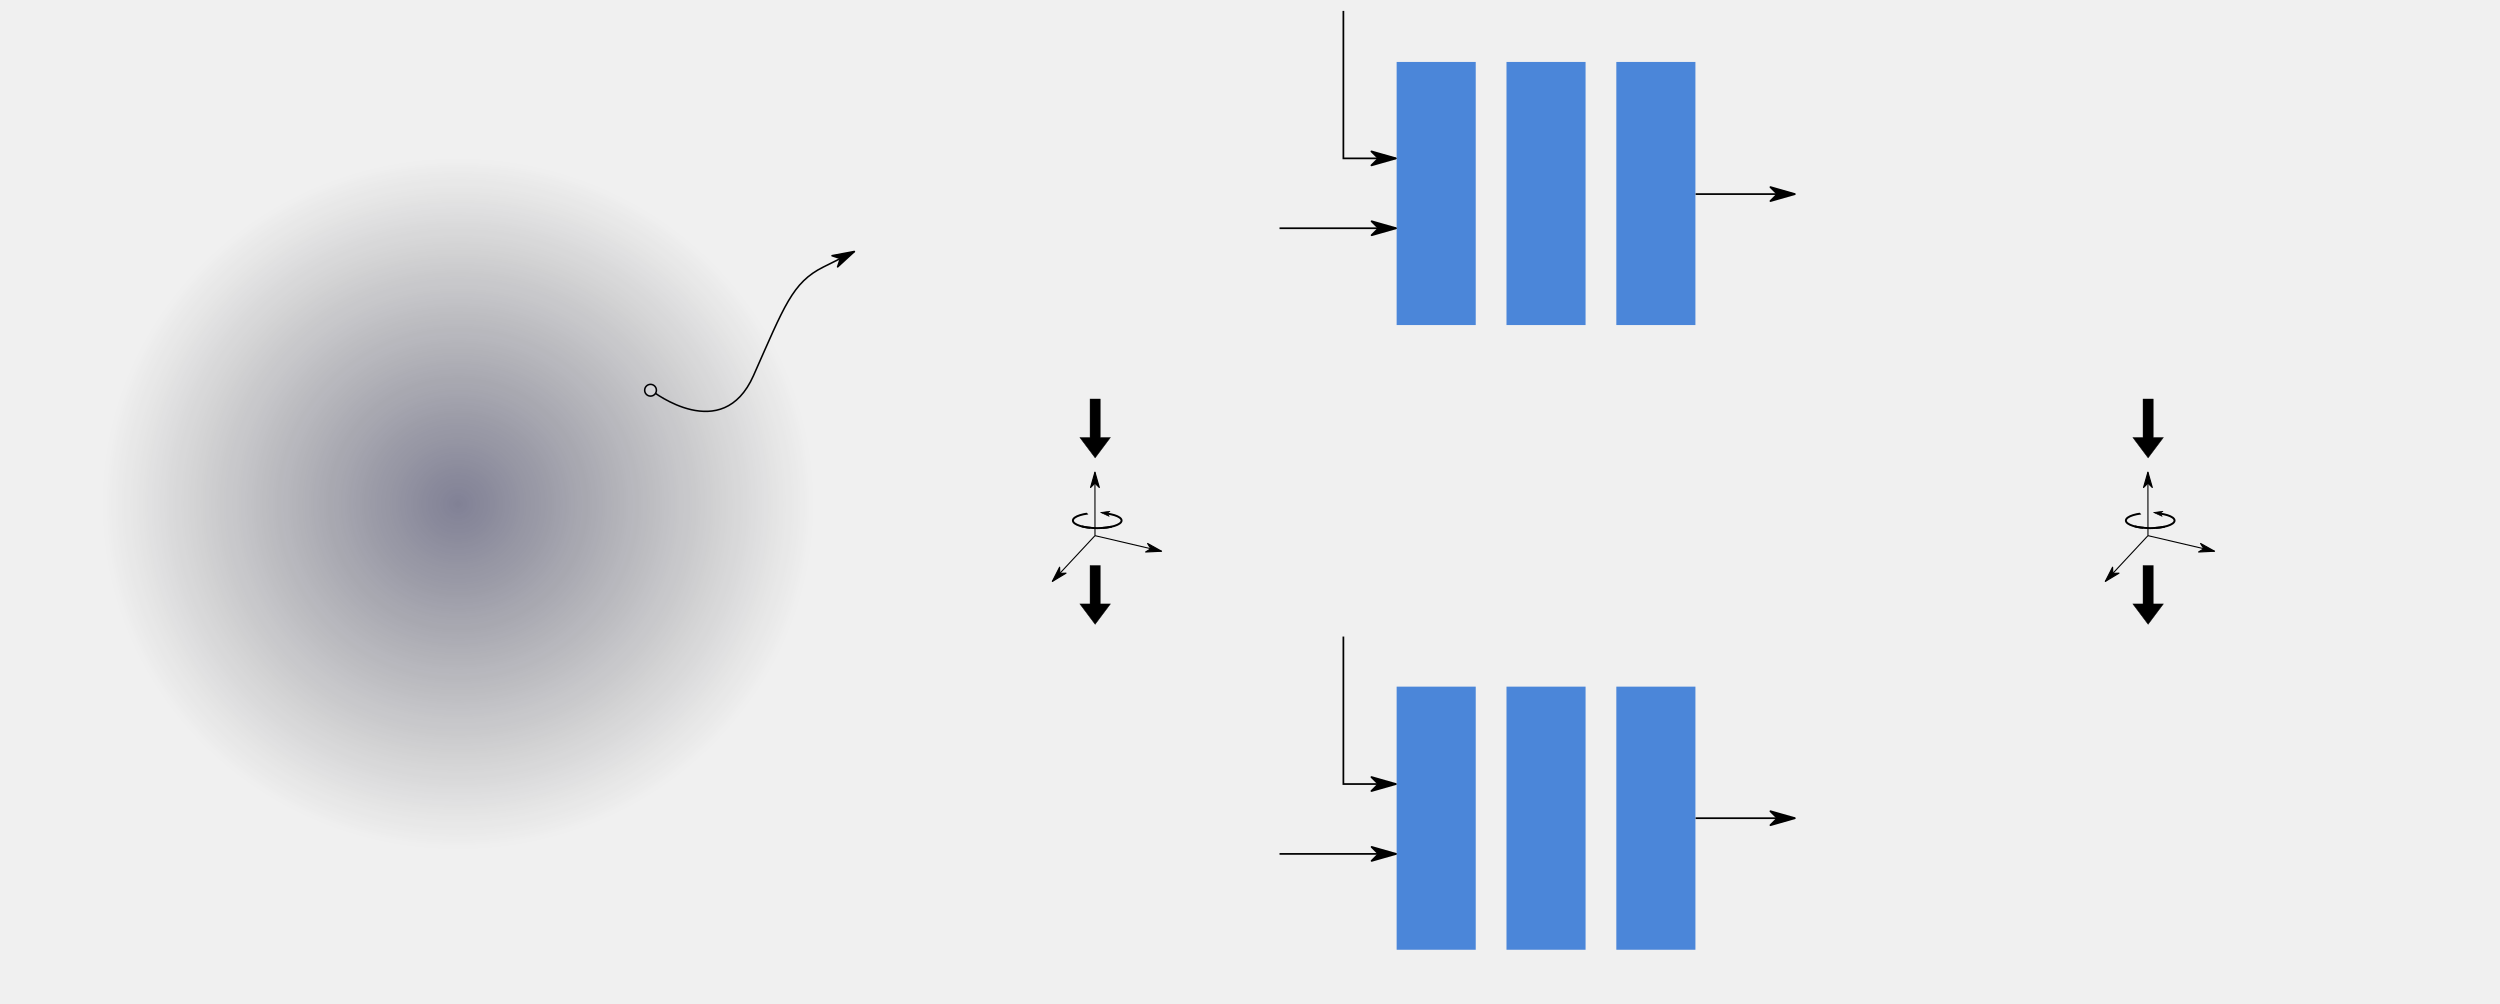
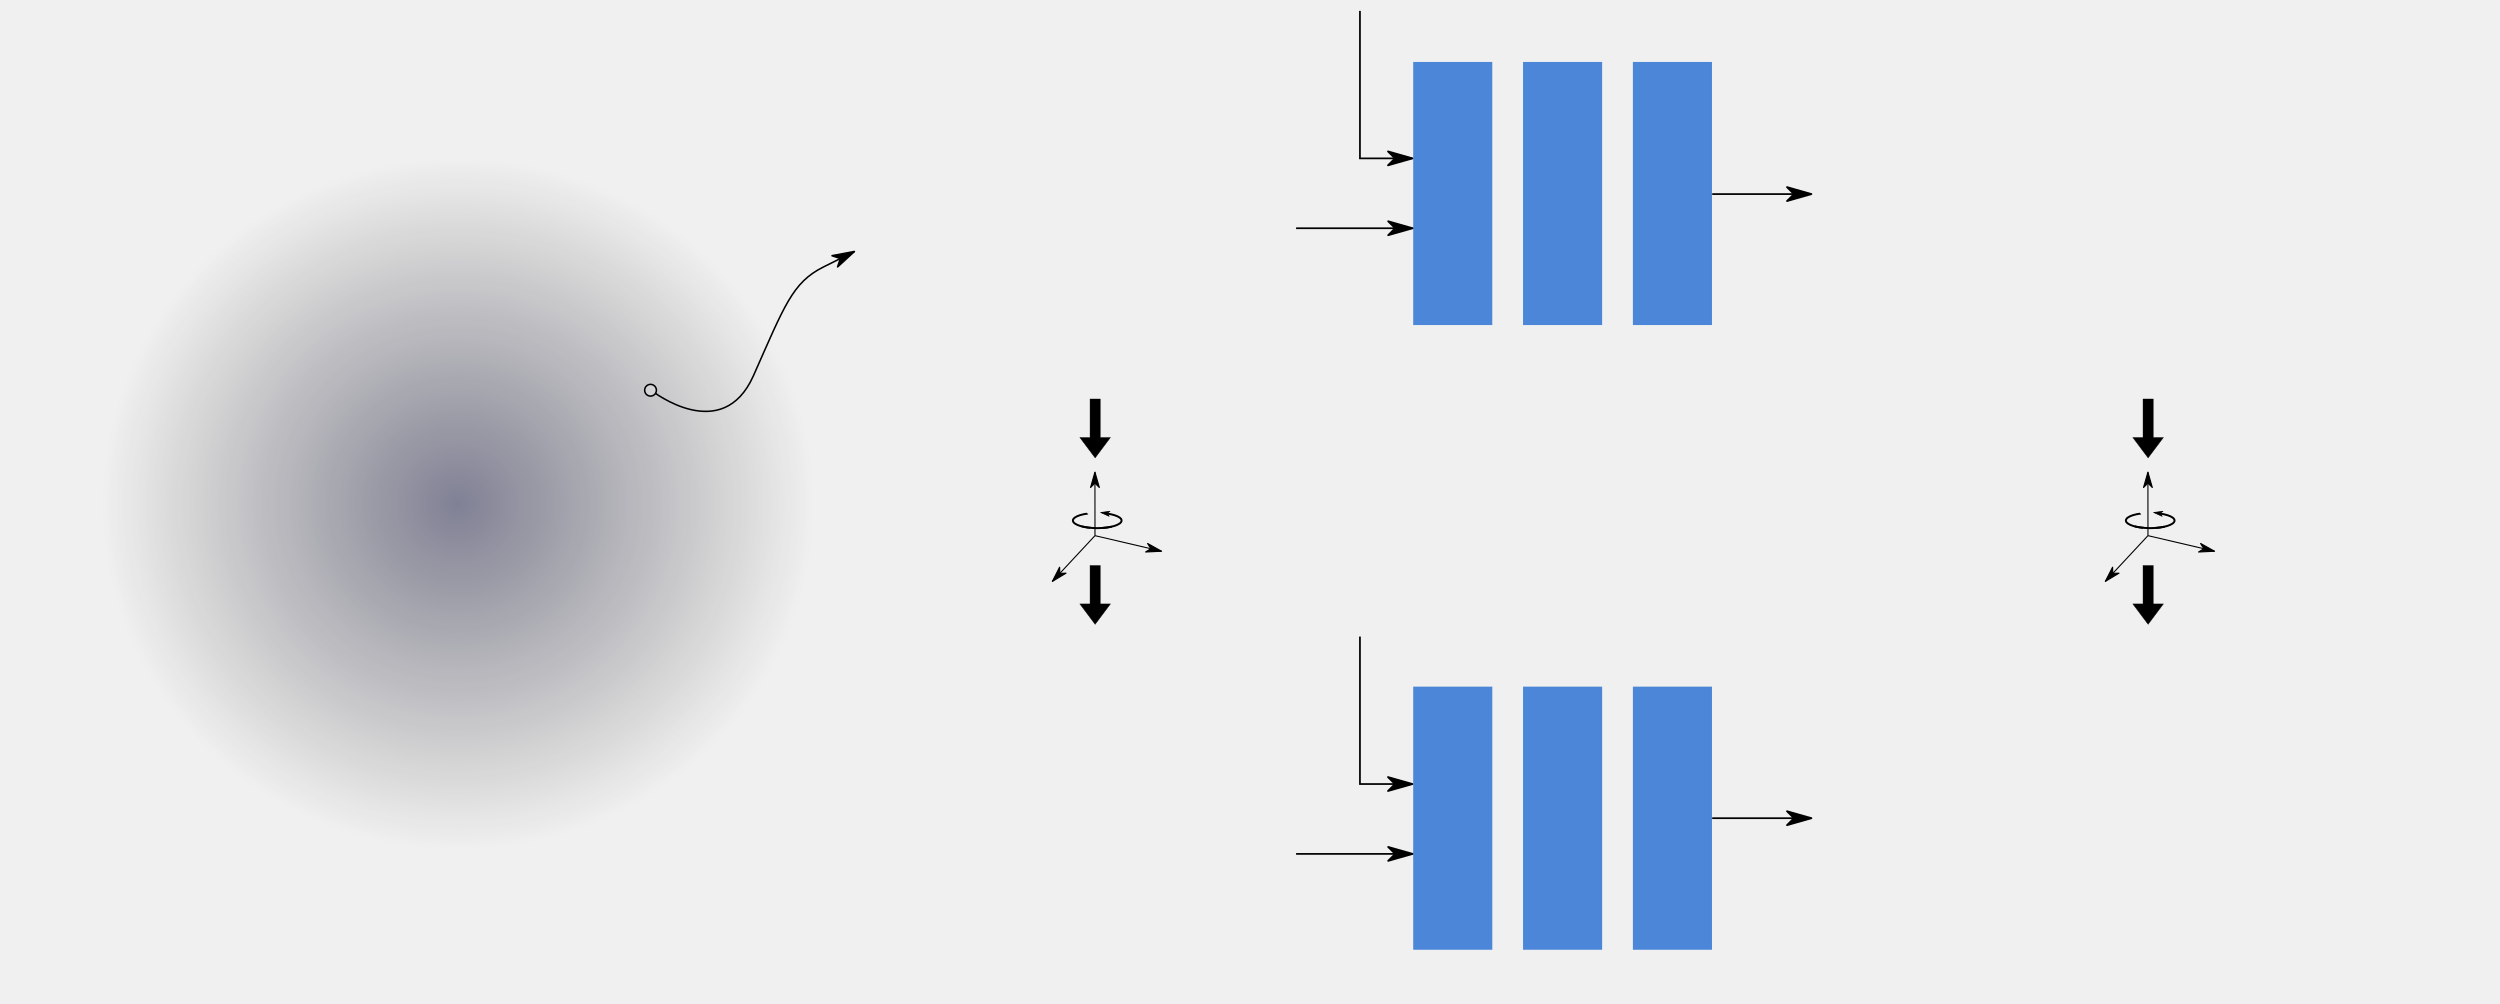
<svg xmlns="http://www.w3.org/2000/svg" xmlns:xlink="http://www.w3.org/1999/xlink" version="1.1" id="svg182" width="1610.3" height="646.352" viewBox="0 0 1610.3 646.352" xml:space="preserve">
  <defs id="defs186">
    <linearGradient id="linearGradient6270">
      <stop style="stop-color:#00002d;stop-opacity:0.658;" offset="0" id="stop6266" />
      <stop style="stop-color:#000000;stop-opacity:0" offset="0.807" id="stop6268" />
    </linearGradient>
    <clipPath clipPathUnits="userSpaceOnUse" id="clipPath346">
      <path d="M 488.258,85.836 H 762.231 V 327.574 H 488.258 Z" id="path344" />
    </clipPath>
    <clipPath clipPathUnits="userSpaceOnUse" id="clipPath356">
      <path d="M 0,0 H 1208 V 485 H 0 Z" id="path354" />
    </clipPath>
    <clipPath clipPathUnits="userSpaceOnUse" id="clipPath394">
      <path d="m 532,246 h 14 v 14 h -14 z" id="path392" />
    </clipPath>
    <clipPath clipPathUnits="userSpaceOnUse" id="clipPath400">
      <path d="m 545.484,253.23 c 0,3.625 -2.941,6.567 -6.57,6.567 -3.629,0 -6.57,-2.942 -6.57,-6.567 0,-3.628 2.941,-6.57 6.57,-6.57 3.629,0 6.57,2.942 6.57,6.57 z" id="path398" />
    </clipPath>
    <clipPath clipPathUnits="userSpaceOnUse" id="clipPath410">
      <path d="M 0,0 H 1208 V 485 H 0 Z" id="path408" />
    </clipPath>
    <clipPath clipPathUnits="userSpaceOnUse" id="clipPath424">
      <path d="m 514,246 h 14 v 14 h -14 z" id="path422" />
    </clipPath>
    <clipPath clipPathUnits="userSpaceOnUse" id="clipPath430">
      <path d="m 527.254,252.648 c 0,3.629 -2.942,6.571 -6.57,6.571 -3.629,0 -6.571,-2.942 -6.571,-6.571 0,-3.628 2.942,-6.57 6.571,-6.57 3.628,0 6.57,2.942 6.57,6.57 z" id="path428" />
    </clipPath>
    <clipPath clipPathUnits="userSpaceOnUse" id="clipPath440">
      <path d="M 0,0 H 1208 V 485 H 0 Z" id="path438" />
    </clipPath>
    <clipPath clipPathUnits="userSpaceOnUse" id="clipPath454">
      <path d="m 522,249 h 16 v 17 h -16 z" id="path452" />
    </clipPath>
    <clipPath clipPathUnits="userSpaceOnUse" id="clipPath460">
      <path d="m 537.609,257.312 c 0,4.309 -3.488,7.797 -7.793,7.797 -4.308,0 -7.796,-3.488 -7.796,-7.797 0,-4.304 3.488,-7.792 7.796,-7.792 4.305,0 7.793,3.488 7.793,7.792 z" id="path458" />
    </clipPath>
    <clipPath clipPathUnits="userSpaceOnUse" id="clipPath470">
      <path d="M 0,0 H 1208 V 485 H 0 Z" id="path468" />
    </clipPath>
    <clipPath clipPathUnits="userSpaceOnUse" id="clipPath494">
      <path d="M 488.258,166.234 H 762.231 V 407.972 H 488.258 Z" id="path492" />
    </clipPath>
    <clipPath clipPathUnits="userSpaceOnUse" id="clipPath504">
      <path d="M 0,0 H 1208 V 485 H 0 Z" id="path502" />
    </clipPath>
    <clipPath clipPathUnits="userSpaceOnUse" id="clipPath642">
      <path d="M 996.945,85.836 H 1208 V 327.574 H 996.945 Z" id="path640" />
    </clipPath>
    <clipPath clipPathUnits="userSpaceOnUse" id="clipPath652">
      <path d="M 0,0 H 1208 V 485 H 0 Z" id="path650" />
    </clipPath>
    <clipPath clipPathUnits="userSpaceOnUse" id="clipPath690">
      <path d="m 1041,246 h 14 v 14 h -14 z" id="path688" />
    </clipPath>
    <clipPath clipPathUnits="userSpaceOnUse" id="clipPath696">
      <path d="m 1054.168,253.227 c 0,3.628 -2.941,6.57 -6.57,6.57 -3.629,0 -6.571,-2.942 -6.571,-6.57 0,-3.629 2.942,-6.571 6.571,-6.571 3.629,0 6.57,2.942 6.57,6.571 z" id="path694" />
    </clipPath>
    <clipPath clipPathUnits="userSpaceOnUse" id="clipPath706">
      <path d="M 0,0 H 1208 V 485 H 0 Z" id="path704" />
    </clipPath>
    <clipPath clipPathUnits="userSpaceOnUse" id="clipPath720">
      <path d="m 1022,246 h 14 v 14 h -14 z" id="path718" />
    </clipPath>
    <clipPath clipPathUnits="userSpaceOnUse" id="clipPath726">
      <path d="m 1035.938,252.648 c 0,3.629 -2.942,6.571 -6.571,6.571 -3.629,0 -6.57,-2.942 -6.57,-6.571 0,-3.628 2.941,-6.57 6.57,-6.57 3.629,0 6.571,2.942 6.571,6.57 z" id="path724" />
    </clipPath>
    <clipPath clipPathUnits="userSpaceOnUse" id="clipPath736">
      <path d="M 0,0 H 1208 V 485 H 0 Z" id="path734" />
    </clipPath>
    <clipPath clipPathUnits="userSpaceOnUse" id="clipPath750">
      <path d="m 1030,249 h 17 v 17 h -17 z" id="path748" />
    </clipPath>
    <clipPath clipPathUnits="userSpaceOnUse" id="clipPath756">
      <path d="m 1046.293,257.312 c 0,4.305 -3.488,7.797 -7.793,7.797 -4.305,0 -7.797,-3.492 -7.797,-7.797 0,-4.304 3.492,-7.796 7.797,-7.796 4.305,0 7.793,3.492 7.793,7.796 z" id="path754" />
    </clipPath>
    <clipPath clipPathUnits="userSpaceOnUse" id="clipPath766">
      <path d="M 0,0 H 1208 V 485 H 0 Z" id="path764" />
    </clipPath>
    <clipPath clipPathUnits="userSpaceOnUse" id="clipPath790">
      <path d="M 996.945,166.234 H 1208 V 407.972 H 996.945 Z" id="path788" />
    </clipPath>
    <clipPath clipPathUnits="userSpaceOnUse" id="clipPath800">
      <path d="M 0,0 H 1208 V 485 H 0 Z" id="path798" />
    </clipPath>
    <style type="text/css" id="style4114">*{stroke-linejoin: round; stroke-linecap: butt}</style>
    <style type="text/css" id="style4719">*{stroke-linejoin: round; stroke-linecap: butt}</style>
    <style type="text/css" id="style5324">*{stroke-linejoin: round; stroke-linecap: butt}</style>
    <radialGradient xlink:href="#linearGradient6270" id="radialGradient6272" cx="-103.949" cy="212.918" fx="-103.949" fy="212.918" r="84.719" gradientTransform="matrix(2.517522,0,1.8715998e-5,2.446137,482.9524,-277.3877)" gradientUnits="userSpaceOnUse" />
  </defs>
  <g id="g190" transform="matrix(1.333333,0,0,1.333333,0,1.7492146e-5)">
-     <g id="g218">
+     <g id="g218" transform="translate(8,0)">
      <g id="g220">
        <path d="m 674.707,29.926 h 38.204 v 127.105 h -38.204 z" style="fill:#4b86d9;fill-opacity:1;stroke:none" id="m 674.707,29.926 h 38.204 v 127.105 h -38.204 z" />
      </g>
      <g id="g224">
        <path d="m 727.769,29.926 h 38.204 v 127.105 h -38.204 z" style="fill:#4b86d9;fill-opacity:1;stroke:none" id="m 727.769,29.926 h 38.204 v 127.105 h -38.204 z" />
      </g>
      <g id="g228">
        <path d="m 780.831,29.926 h 38.204 v 127.105 h -38.204 z" style="fill:#4b86d9;fill-opacity:1;stroke:none" id="m 780.831,29.926 h 38.204 v 127.105 h -38.204 z" />
      </g>
      <g id="g232" />
      <g id="g236" />
      <g id="g240" transform="scale(-1)" />
      <g id="g244" />
      <g id="g248" transform="scale(-1)" />
      <g id="g252" />
      <g id="g256" transform="scale(-1)" />
      <g id="g260">
        <path d="m 674.707,331.711 h 38.206 v 127.105 h -38.206 z" style="fill:#4b86d9;fill-opacity:1;stroke:none" id="m 674.707,331.711 h 38.206 v 127.105 h -38.206 z" />
      </g>
      <g id="g264">
        <path d="m 727.770,331.711 h 38.206 v 127.105 h -38.206 z" style="fill:#4b86d9;fill-opacity:1;stroke:none" id="m 727.770,331.711 h 38.206 v 127.105 h -38.206 z" />
      </g>
      <g id="g268">
        <path d="m 780.833,331.711 h 38.206 v 127.105 h -38.206 z" style="fill:#4b86d9;fill-opacity:1;stroke:none" id="m 780.833,331.711 h 38.206 v 127.105 h -38.206 z" />
      </g>
      <g id="g272" />
      <g id="g276" />
      <g id="g280" transform="scale(-1)" />
      <g id="g284" />
      <g id="g288" transform="scale(-1)" />
      <g id="g292" />
      <g id="g296" transform="scale(-1)" />
      <g id="g300">
        <path d="m 648.977,5.262 v 71.25 h 25.316" style="fill:none;stroke:#000000;stroke-width:0.839;stroke-linecap:butt;stroke-linejoin:miter;stroke-miterlimit:4;stroke-dasharray:none;stroke-opacity:1" id="path302" />
      </g>
      <g id="g304" transform="scale(-1)">
        <path d="m -665.902,-76.512 3.355,-3.355 -11.746,3.355 11.746,3.36 z" style="fill:#000000;fill-opacity:1;fill-rule:evenodd;stroke:#000000;stroke-width:0.895;stroke-linecap:butt;stroke-linejoin:round;stroke-miterlimit:4;stroke-dasharray:none;stroke-opacity:1" id="path306" />
      </g>
      <g id="g308">
        <path d="m 618.125,110.262 h 56.25" style="fill:none;stroke:#000000;stroke-width:0.839;stroke-linecap:butt;stroke-linejoin:miter;stroke-miterlimit:4;stroke-dasharray:none;stroke-opacity:1" id="path310" />
      </g>
      <g id="g312" transform="scale(-1)">
        <path d="m -665.984,-110.262 3.355,-3.355 -11.746,3.355 11.746,3.36 z" style="fill:#000000;fill-opacity:1;fill-rule:evenodd;stroke:#000000;stroke-width:0.895;stroke-linecap:butt;stroke-linejoin:round;stroke-miterlimit:4;stroke-dasharray:none;stroke-opacity:1" id="path314" />
      </g>
      <g id="g316">
        <path d="m 648.977,307.512 v 71.25 h 25.316" style="fill:none;stroke:#000000;stroke-width:0.839;stroke-linecap:butt;stroke-linejoin:miter;stroke-miterlimit:4;stroke-dasharray:none;stroke-opacity:1" id="path318" />
      </g>
      <g id="g320" transform="scale(-1)">
        <path d="m -665.902,-378.762 3.355,-3.355 -11.746,3.355 11.746,3.36 z" style="fill:#000000;fill-opacity:1;fill-rule:evenodd;stroke:#000000;stroke-width:0.895;stroke-linecap:butt;stroke-linejoin:round;stroke-miterlimit:4;stroke-dasharray:none;stroke-opacity:1" id="path322" />
      </g>
      <g id="g324">
        <path d="m 819.145,93.762 h 47.898" style="fill:none;stroke:#000000;stroke-width:0.839;stroke-linecap:butt;stroke-linejoin:miter;stroke-miterlimit:4;stroke-dasharray:none;stroke-opacity:1" id="path326" />
      </g>
      <g id="g328" transform="scale(-1)">
        <path d="m -858.652,-93.762 3.355,-3.355 -11.746,3.355 11.746,3.36 z" style="fill:#000000;fill-opacity:1;fill-rule:evenodd;stroke:#000000;stroke-width:0.895;stroke-linecap:butt;stroke-linejoin:round;stroke-miterlimit:4;stroke-dasharray:none;stroke-opacity:1" id="path330" />
      </g>
      <g id="g332">
        <path d="m 819.141,395.262 h 47.902" style="fill:none;stroke:#000000;stroke-width:0.839;stroke-linecap:butt;stroke-linejoin:miter;stroke-miterlimit:4;stroke-dasharray:none;stroke-opacity:1" id="path334" />
      </g>
      <g id="g336" transform="scale(-1)">
        <path d="m -858.652,-395.262 3.355,-3.355 -11.746,3.355 11.746,3.356 z" style="fill:#000000;fill-opacity:1;fill-rule:evenodd;stroke:#000000;stroke-width:0.895;stroke-linecap:butt;stroke-linejoin:round;stroke-miterlimit:4;stroke-dasharray:none;stroke-opacity:1" id="path338" />
      </g>
    </g>
    <g id="g340">
      <g id="g342" clip-path="url(#clipPath346)">
        <g id="g348">
          <g id="g350">
            <g id="g352" clip-path="url(#clipPath356)">
              <g id="g358">
                <g id="g360">
                  <path d="m 528.23,220.117 -6.558,-8.754 h 4.918 v -18.601 h 4.918 v 18.601 h 4.918 l -7.375,9.848 z" style="fill:#000000;fill-opacity:1;fill-rule:nonzero;stroke:#000000;stroke-width:0.189;stroke-linecap:butt;stroke-linejoin:miter;stroke-miterlimit:4;stroke-dasharray:none;stroke-opacity:1" id="path362" />
                </g>
              </g>
            </g>
          </g>
        </g>
        <g id="g364">
          <path d="m 528.969,258.766 32.144,7.527" style="fill:none;stroke:#000000;stroke-width:0.527;stroke-linecap:butt;stroke-linejoin:miter;stroke-miterlimit:4;stroke-dasharray:none;stroke-opacity:1" id="path366" />
        </g>
        <g id="g368" transform="matrix(-1,-0.234118,0.234118,-1,0,0)">
          <path d="m -585.927,-127.914 2.055,-2.051 -7.189,2.05 7.189,2.055 z" style="fill:#000000;fill-opacity:1;fill-rule:evenodd;stroke:#000000;stroke-width:0.548;stroke-linecap:butt;stroke-linejoin:round;stroke-miterlimit:4;stroke-dasharray:none;stroke-opacity:1" id="path370" />
        </g>
        <g id="g372">
          <path d="m 528.977,258.77 -0.028,-30.661" style="fill:none;stroke:#000000;stroke-width:0.527;stroke-linecap:butt;stroke-linejoin:miter;stroke-miterlimit:4;stroke-dasharray:none;stroke-opacity:1" id="path374" />
        </g>
        <g id="g376" transform="rotate(89.9518)">
          <path d="m 233.828,-528.756 2.111,-2.108 -7.385,2.107 7.381,2.108 z" style="fill:#000000;fill-opacity:1;fill-rule:evenodd;stroke:#000000;stroke-width:0.562;stroke-linecap:butt;stroke-linejoin:round;stroke-miterlimit:4;stroke-dasharray:none;stroke-opacity:1" id="path378" />
        </g>
        <g id="g380">
          <path d="m 528.977,258.762 -20.586,22.097" style="fill:none;stroke:#000000;stroke-width:0.527;stroke-linecap:butt;stroke-linejoin:miter;stroke-miterlimit:4;stroke-dasharray:none;stroke-opacity:1" id="path382" />
        </g>
        <g id="g384" transform="matrix(0.931512,-1,1,0.931512,0,0)">
          <path d="m 107.04,412.276 1.543,-1.543 -5.402,1.543 5.402,1.543 z" style="fill:#000000;fill-opacity:1;fill-rule:evenodd;stroke:#000000;stroke-width:0.412;stroke-linecap:butt;stroke-linejoin:round;stroke-miterlimit:4;stroke-dasharray:none;stroke-opacity:1" id="path386" />
        </g>
      </g>
    </g>
    <g id="g388">
      <g id="g390" clip-path="url(#clipPath394)">
        <g id="g396" clip-path="url(#clipPath400)">
          <g id="g402">
            <g id="g404">
              <g id="g406" clip-path="url(#clipPath410)">
                <g id="g412">
                  <g id="g414">
                    <path d="m 541.82,251.469 c 0,2.027 -5.273,3.672 -11.773,3.672 -6.504,0 -11.777,-1.645 -11.777,-3.672 0,-2.028 5.273,-3.668 11.777,-3.668 6.5,0 11.773,1.64 11.773,3.668 z" style="fill:none;stroke:#000000;stroke-width:0.958;stroke-linecap:butt;stroke-linejoin:round;stroke-miterlimit:4;stroke-dasharray:none;stroke-opacity:1" id="path416" />
                  </g>
                </g>
              </g>
            </g>
          </g>
        </g>
      </g>
    </g>
    <g id="g418">
      <g id="g420" clip-path="url(#clipPath424)">
        <g id="g426" clip-path="url(#clipPath430)">
          <g id="g432">
            <g id="g434">
              <g id="g436" clip-path="url(#clipPath440)">
                <g id="g442">
                  <g id="g444">
                    <path d="m 541.859,251.465 c 0,2.027 -5.269,3.668 -11.773,3.668 -6.5,0 -11.774,-1.641 -11.774,-3.668 0,-2.027 5.274,-3.672 11.774,-3.672 6.504,0 11.773,1.645 11.773,3.672 z" style="fill:none;stroke:#000000;stroke-width:0.958;stroke-linecap:butt;stroke-linejoin:round;stroke-miterlimit:4;stroke-dasharray:none;stroke-opacity:1" id="path446" />
                  </g>
                </g>
              </g>
            </g>
          </g>
        </g>
      </g>
    </g>
    <g id="g448">
      <g id="g450" clip-path="url(#clipPath454)">
        <g id="g456" clip-path="url(#clipPath460)">
          <g id="g462">
            <g id="g464">
              <g id="g466" clip-path="url(#clipPath470)">
                <g id="g472">
                  <g id="g474">
                    <path d="m 541.855,251.465 c 0,2.027 -5.269,3.672 -11.773,3.672 -6.504,0 -11.773,-1.645 -11.773,-3.672 0,-2.027 5.269,-3.668 11.773,-3.668 6.504,0 11.773,1.641 11.773,3.668 z" style="fill:none;stroke:#000000;stroke-width:0.958;stroke-linecap:butt;stroke-linejoin:round;stroke-miterlimit:4;stroke-dasharray:none;stroke-opacity:1" id="path476" />
                  </g>
                </g>
              </g>
            </g>
          </g>
        </g>
      </g>
    </g>
    <g id="g478">
      <g id="g480">
        <path d="m 535.535,248.145 -1.535,-0.231 -0.41,-0.062 -1.832,-0.278" style="fill:none;stroke:#000000;stroke-width:0.308;stroke-linecap:butt;stroke-linejoin:miter;stroke-miterlimit:4;stroke-dasharray:none;stroke-opacity:1" id="path482" />
      </g>
      <g id="g484" transform="matrix(1,0.150634,-0.150634,1,0,0)">
        <path d="m 559.472,163.76 1.215,-1.219 -4.262,1.217 4.266,1.22 z" style="fill:#000000;fill-opacity:1;fill-rule:evenodd;stroke:#000000;stroke-width:0.325;stroke-linecap:butt;stroke-linejoin:round;stroke-miterlimit:4;stroke-dasharray:none;stroke-opacity:1" id="path486" />
      </g>
    </g>
    <g id="g488">
      <g id="g490" clip-path="url(#clipPath494)">
        <g id="g496">
          <g id="g498">
            <g id="g500" clip-path="url(#clipPath504)">
              <g id="g506">
                <g id="g508">
                  <path d="m 528.23,300.516 -6.558,-8.754 h 4.918 v -18.606 h 4.918 v 18.606 h 4.918 l -7.375,9.847 z" style="fill:#000000;fill-opacity:1;fill-rule:nonzero;stroke:#000000;stroke-width:0.189;stroke-linecap:butt;stroke-linejoin:miter;stroke-miterlimit:4;stroke-dasharray:none;stroke-opacity:1" id="path510" />
                </g>
              </g>
            </g>
          </g>
        </g>
      </g>
    </g>
    <g id="g614">
      <g id="g616">
-         <path d="m 618.125,412.512 h 56.25" style="fill:none;stroke:#000000;stroke-width:0.839;stroke-linecap:butt;stroke-linejoin:miter;stroke-miterlimit:4;stroke-dasharray:none;stroke-opacity:1" id="path618" />
-       </g>
-       <g id="g620" transform="scale(-1)">
+         <path transform="translate(8,0)" d="m 618.125,412.512 h 56.25" style="fill:none;stroke:#000000;stroke-width:0.839;stroke-linecap:butt;stroke-linejoin:miter;stroke-miterlimit:4;stroke-dasharray:none;stroke-opacity:1" id="path618" />
+       </g>
+       <g id="g620" transform="translate(8,0) scale(-1)">
        <path d="m -665.984,-412.512 3.355,-3.355 -11.746,3.355 11.746,3.356 z" style="fill:#000000;fill-opacity:1;fill-rule:evenodd;stroke:#000000;stroke-width:0.895;stroke-linecap:butt;stroke-linejoin:round;stroke-miterlimit:4;stroke-dasharray:none;stroke-opacity:1" id="path622" />
      </g>
      <g id="g624">
        <path d="m 315.223,189.012 c 0,0 33.75,26.25 48.75,-7.5 15,-33.75 18.75,-45 33.75,-52.5 15,-7.5 15,-7.5 15,-7.5" style="fill:none;stroke:#000000;stroke-width:0.751;stroke-linecap:butt;stroke-linejoin:miter;stroke-miterlimit:4;stroke-dasharray:none;stroke-opacity:1" id="path626" />
      </g>
      <g id="g628" transform="matrix(-1,0.5,-0.5,-1,0,0)">
        <path d="m -274.855,-262.298 2.688,-2.688 -9.406,2.688 9.406,2.687 z" style="fill:#000000;fill-opacity:1;fill-rule:evenodd;stroke:#000000;stroke-width:0.717;stroke-linecap:butt;stroke-linejoin:round;stroke-miterlimit:4;stroke-dasharray:none;stroke-opacity:1" id="path630" />
      </g>
      <g id="g632">
        <path d="m 317.102,188.516 c 0,1.566 -1.27,2.836 -2.836,2.836 -1.563,0 -2.832,-1.27 -2.832,-2.836 0,-1.567 1.269,-2.836 2.832,-2.836 1.566,0 2.836,1.269 2.836,2.836 z" style="fill:#ffffff;fill-opacity:1;fill-rule:nonzero;stroke:#000000;stroke-width:0.751;stroke-linecap:butt;stroke-linejoin:round;stroke-miterlimit:4;stroke-dasharray:18.028, 18.028;stroke-dashoffset:0;stroke-opacity:1" id="path634" />
      </g>
    </g>
    <g id="g636">
      <g id="g638" clip-path="url(#clipPath642)">
        <g id="g644">
          <g id="g646">
            <g id="g648" clip-path="url(#clipPath652)">
              <g id="g654">
                <g id="g656">
                  <path d="m 1036.914,220.117 -6.559,-8.754 h 4.918 v -18.605 h 4.918 v 18.605 h 4.918 l -7.375,9.848 z" style="fill:#000000;fill-opacity:1;fill-rule:nonzero;stroke:#000000;stroke-width:0.189;stroke-linecap:butt;stroke-linejoin:miter;stroke-miterlimit:4;stroke-dasharray:none;stroke-opacity:1" id="path658" />
                </g>
              </g>
            </g>
          </g>
        </g>
        <g id="g660">
          <path d="m 1037.656,258.766 32.141,7.523" style="fill:none;stroke:#000000;stroke-width:0.527;stroke-linecap:butt;stroke-linejoin:miter;stroke-miterlimit:4;stroke-dasharray:none;stroke-opacity:1" id="path662" />
        </g>
        <g id="g664" transform="matrix(-1,-0.234118,0.234118,-1,0,0)">
          <path d="m -1068.177,-15.007 2.054,-2.055 -7.188,2.054 7.188,2.052 z" style="fill:#000000;fill-opacity:1;fill-rule:evenodd;stroke:#000000;stroke-width:0.548;stroke-linecap:butt;stroke-linejoin:round;stroke-miterlimit:4;stroke-dasharray:none;stroke-opacity:1" id="path666" />
        </g>
        <g id="g668">
          <path d="m 1037.66,258.77 -0.027,-30.661" style="fill:none;stroke:#000000;stroke-width:0.527;stroke-linecap:butt;stroke-linejoin:miter;stroke-miterlimit:4;stroke-dasharray:none;stroke-opacity:1" id="path670" />
        </g>
        <g id="g672" transform="rotate(89.9518)">
          <path d="m 234.256,-1037.44 2.107,-2.111 -7.381,2.111 7.381,2.108 z" style="fill:#000000;fill-opacity:1;fill-rule:evenodd;stroke:#000000;stroke-width:0.562;stroke-linecap:butt;stroke-linejoin:round;stroke-miterlimit:4;stroke-dasharray:none;stroke-opacity:1" id="path674" />
        </g>
        <g id="g676">
          <path d="m 1037.66,258.758 -20.586,22.101" style="fill:none;stroke:#000000;stroke-width:0.527;stroke-linecap:butt;stroke-linejoin:miter;stroke-miterlimit:4;stroke-dasharray:none;stroke-opacity:1" id="path678" />
        </g>
        <g id="g680" transform="matrix(0.931512,-1,1,0.931512,0,0)">
          <path d="m 360.743,684.632 1.543,-1.543 -5.402,1.543 5.402,1.543 z" style="fill:#000000;fill-opacity:1;fill-rule:evenodd;stroke:#000000;stroke-width:0.412;stroke-linecap:butt;stroke-linejoin:round;stroke-miterlimit:4;stroke-dasharray:none;stroke-opacity:1" id="path682" />
        </g>
      </g>
    </g>
    <g id="g684">
      <g id="g686" clip-path="url(#clipPath690)">
        <g id="g692" clip-path="url(#clipPath696)">
          <g id="g698">
            <g id="g700">
              <g id="g702" clip-path="url(#clipPath706)">
                <g id="g708">
                  <g id="g710">
                    <path d="m 1050.504,251.469 c 0,2.027 -5.274,3.668 -11.774,3.668 -6.503,0 -11.773,-1.641 -11.773,-3.668 0,-2.028 5.27,-3.668 11.773,-3.668 6.5,0 11.774,1.64 11.774,3.668 z" style="fill:none;stroke:#000000;stroke-width:0.958;stroke-linecap:butt;stroke-linejoin:round;stroke-miterlimit:4;stroke-dasharray:none;stroke-opacity:1" id="path712" />
                  </g>
                </g>
              </g>
            </g>
          </g>
        </g>
      </g>
    </g>
    <g id="g714">
      <g id="g716" clip-path="url(#clipPath720)">
        <g id="g722" clip-path="url(#clipPath726)">
          <g id="g728">
            <g id="g730">
              <g id="g732" clip-path="url(#clipPath736)">
                <g id="g738">
                  <g id="g740">
                    <path d="m 1050.547,251.461 c 0,2.027 -5.274,3.672 -11.774,3.672 -6.503,0 -11.777,-1.645 -11.777,-3.672 0,-2.023 5.274,-3.668 11.777,-3.668 6.5,0 11.774,1.645 11.774,3.668 z" style="fill:none;stroke:#000000;stroke-width:0.958;stroke-linecap:butt;stroke-linejoin:round;stroke-miterlimit:4;stroke-dasharray:none;stroke-opacity:1" id="path742" />
                  </g>
                </g>
              </g>
            </g>
          </g>
        </g>
      </g>
    </g>
    <g id="g744">
      <g id="g746" clip-path="url(#clipPath750)">
        <g id="g752" clip-path="url(#clipPath756)">
          <g id="g758">
            <g id="g760">
              <g id="g762" clip-path="url(#clipPath766)">
                <g id="g768">
                  <g id="g770">
                    <path d="m 1050.539,251.465 c 0,2.027 -5.269,3.668 -11.773,3.668 -6.5,0 -11.774,-1.641 -11.774,-3.668 0,-2.027 5.274,-3.672 11.774,-3.672 6.504,0 11.773,1.645 11.773,3.672 z" style="fill:none;stroke:#000000;stroke-width:0.958;stroke-linecap:butt;stroke-linejoin:round;stroke-miterlimit:4;stroke-dasharray:none;stroke-opacity:1" id="path772" />
                  </g>
                </g>
              </g>
            </g>
          </g>
        </g>
      </g>
    </g>
    <g id="g774">
      <g id="g776">
        <path d="m 1044.219,248.145 -1.535,-0.235 -0.411,-0.058 -1.828,-0.278" style="fill:none;stroke:#000000;stroke-width:0.308;stroke-linecap:butt;stroke-linejoin:miter;stroke-miterlimit:4;stroke-dasharray:none;stroke-opacity:1" id="path778" />
      </g>
      <g id="g780" transform="matrix(1,0.150634,-0.150634,1,0,0)">
        <path d="m 1056.87,88.835 1.219,-1.219 -4.263,1.216 4.262,1.218 z" style="fill:#000000;fill-opacity:1;fill-rule:evenodd;stroke:#000000;stroke-width:0.325;stroke-linecap:butt;stroke-linejoin:round;stroke-miterlimit:4;stroke-dasharray:none;stroke-opacity:1" id="path782" />
      </g>
    </g>
    <g id="g784">
      <g id="g786" clip-path="url(#clipPath790)">
        <g id="g792">
          <g id="g794">
            <g id="g796" clip-path="url(#clipPath800)">
              <g id="g802">
                <g id="g804">
                  <path d="m 1036.914,300.512 -6.559,-8.754 h 4.918 v -18.602 h 4.918 v 18.602 h 4.918 l -7.375,9.847 z" style="fill:#000000;fill-opacity:1;fill-rule:nonzero;stroke:#000000;stroke-width:0.189;stroke-linecap:butt;stroke-linejoin:miter;stroke-miterlimit:4;stroke-dasharray:none;stroke-opacity:1" id="path806" />
                </g>
              </g>
            </g>
          </g>
        </g>
      </g>
    </g>
    <ellipse style="fill:url(#radialGradient6272);fill-opacity:1;stroke:none;stroke-width:3.583;opacity:0.705" id="path4098" cx="221.264" cy="243.44" rx="213.281" ry="207.233" />
  </g>
</svg>
